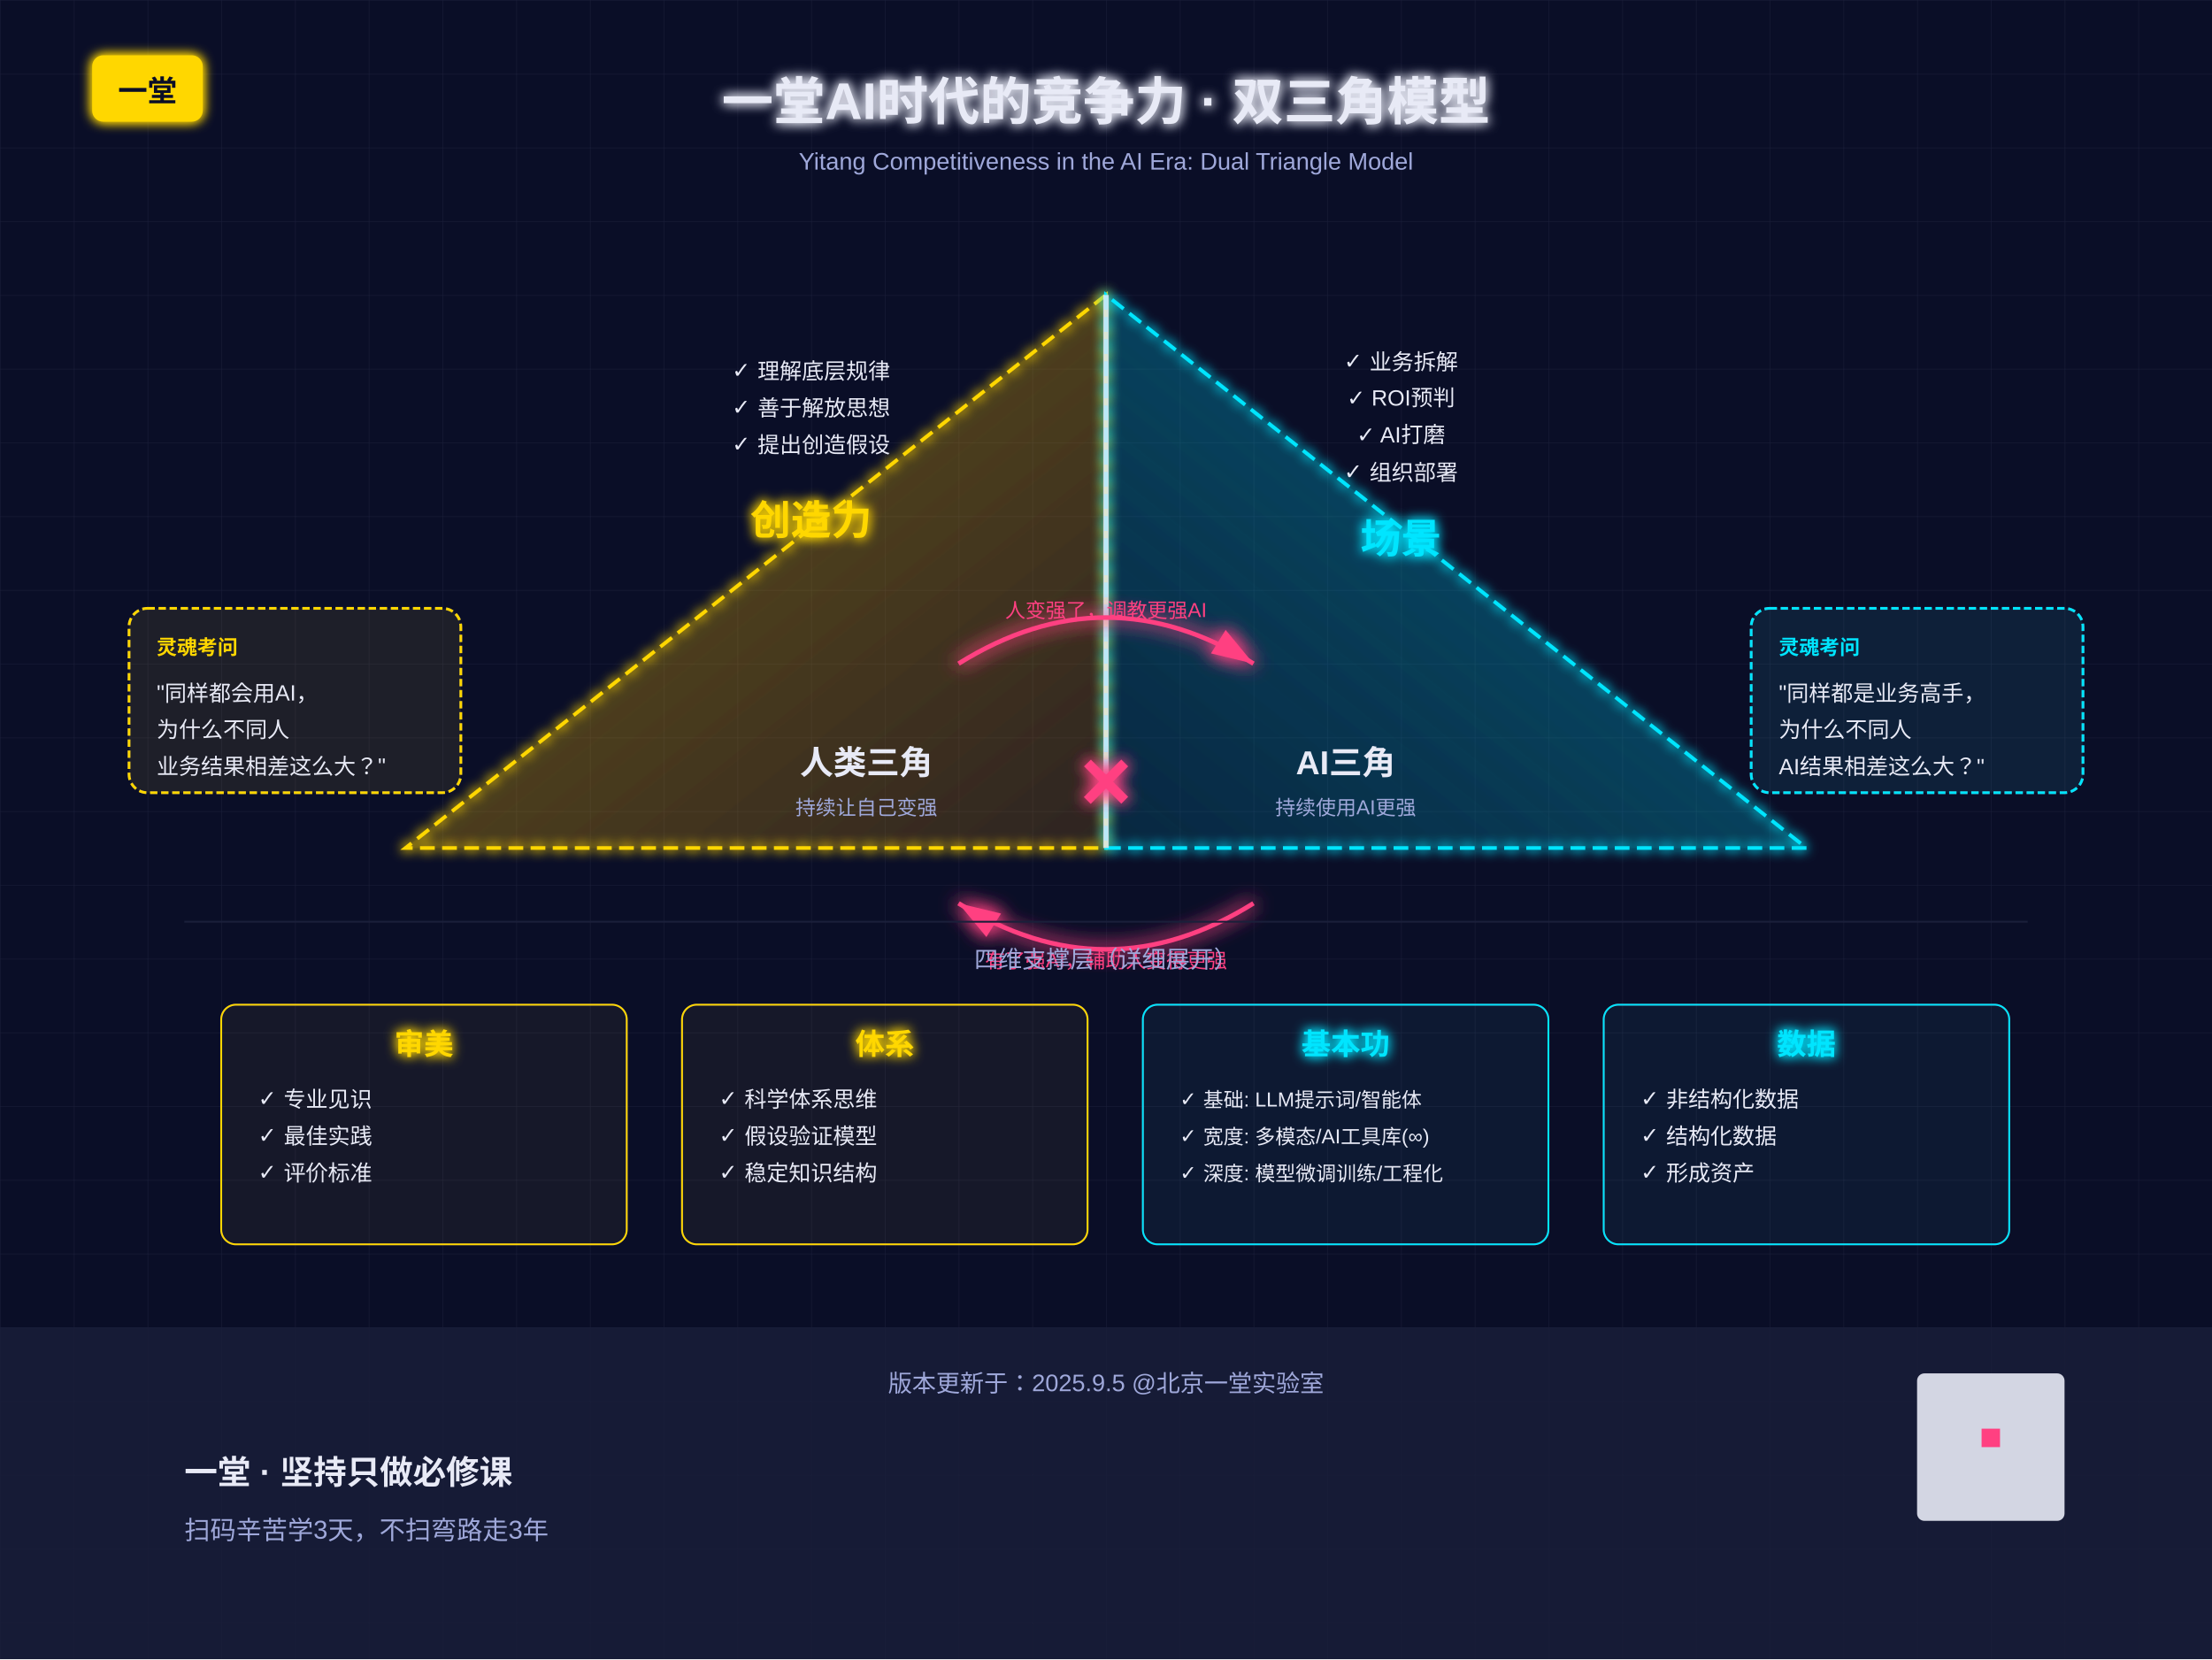
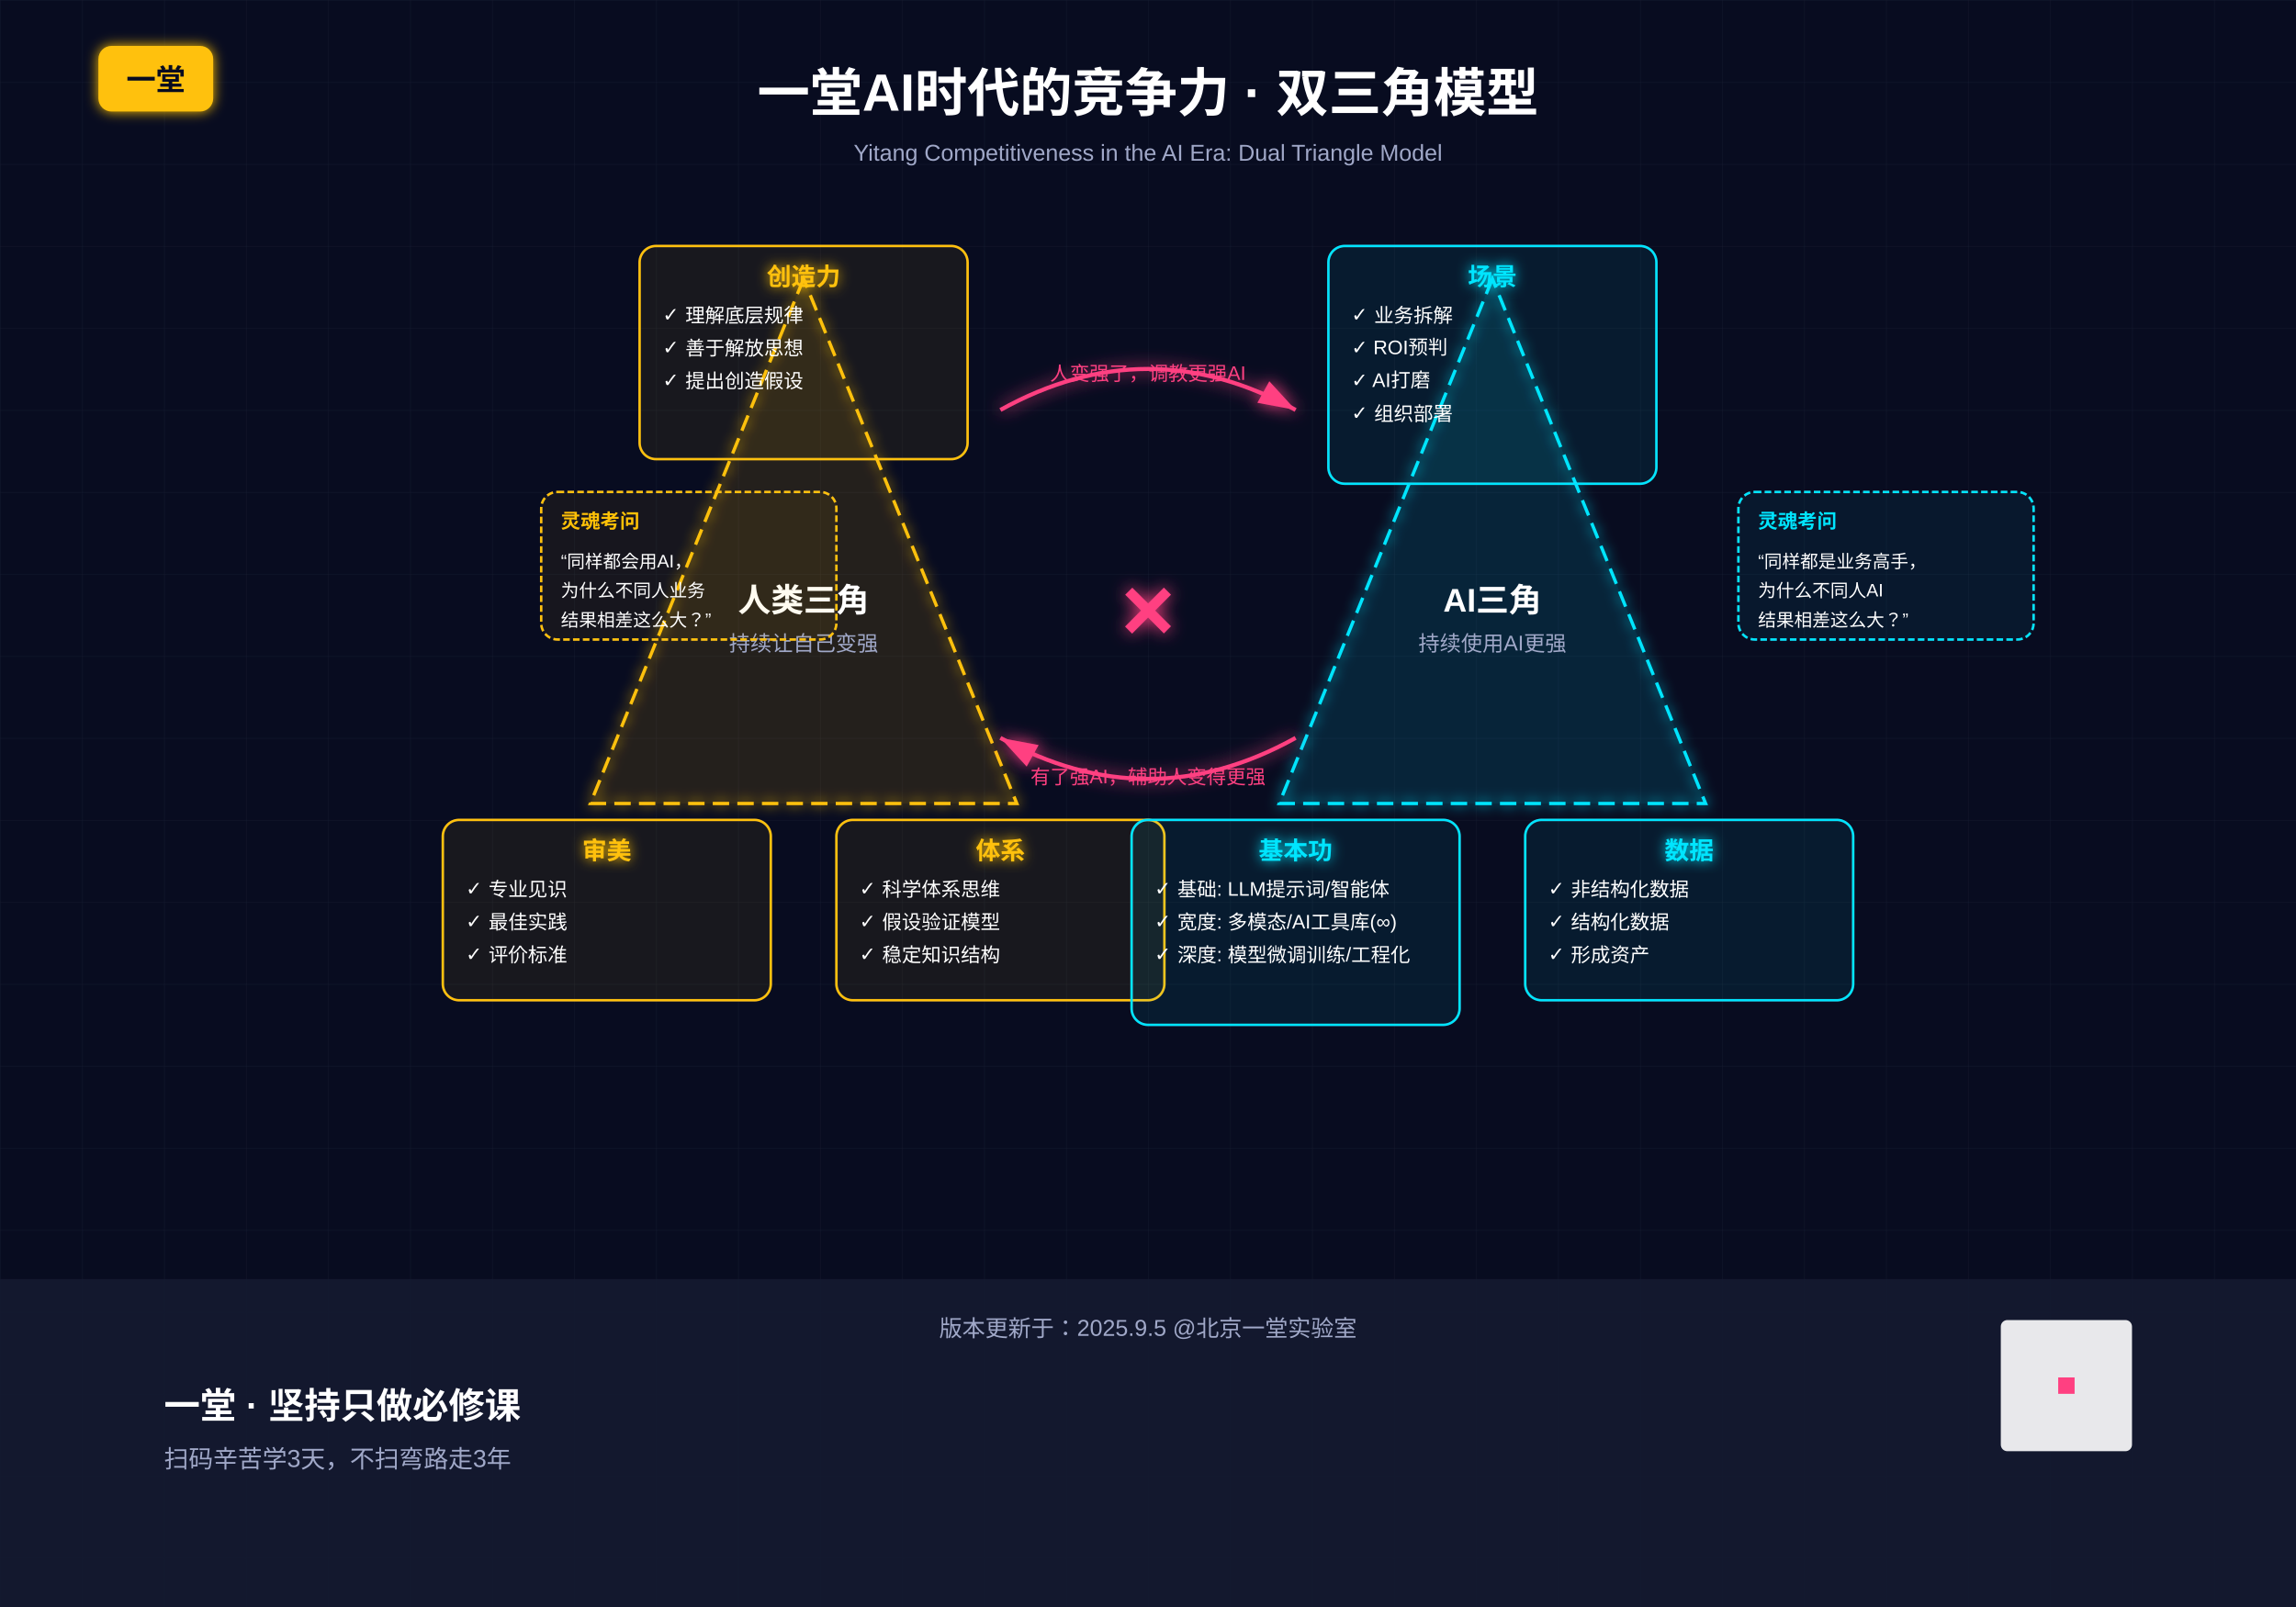
- <svg xmlns="http://www.w3.org/2000/svg" width="1200" height="900" viewBox="0 0 1200 900">
+ <svg xmlns="http://www.w3.org/2000/svg" width="1400" height="980" viewBox="0 0 1400 980">
  <defs>
-     <pattern id="grid" width="40" height="40" patternUnits="userSpaceOnUse">
-       <path d="M 40 0 L 0 0 0 40" fill="none" stroke="#1a1f3a" stroke-width="0.5" />
+     <pattern id="grid" width="50" height="50" patternUnits="userSpaceOnUse">
+       <path d="M 50 0 L 0 0 0 50" fill="none" stroke="#151a30" stroke-width="0.5" />
    </pattern>
-     <linearGradient id="humanGrad" x1="0%" y1="0%" x2="100%" y2="100%">
-       <stop offset="0%" style="stop-color:#FFD700;stop-opacity:0.15" />
-       <stop offset="100%" style="stop-color:#FFA500;stop-opacity:0.05" />
-     </linearGradient>
-     <linearGradient id="aiGrad" x1="100%" y1="0%" x2="0%" y2="100%">
-       <stop offset="0%" style="stop-color:#00E5FF;stop-opacity:0.15" />
-       <stop offset="100%" style="stop-color:#00B8D4;stop-opacity:0.05" />
-     </linearGradient>
-     <filter id="glowGold" x="-50%" y="-50%" width="200%" height="200%">
-       <feGaussianBlur stdDeviation="3" result="blur" />
+     <filter id="glowH" x="-50%" y="-50%" width="200%" height="200%">
+       <feGaussianBlur stdDeviation="4" result="blur" />
      <feMerge>
-         <feMergeNode in="blur" />
        <feMergeNode in="blur" />
        <feMergeNode in="SourceGraphic" />
      </feMerge>
    </filter>
-     <filter id="glowCyan" x="-50%" y="-50%" width="200%" height="200%">
-       <feGaussianBlur stdDeviation="3" result="blur" />
+     <filter id="glowA" x="-50%" y="-50%" width="200%" height="200%">
+       <feGaussianBlur stdDeviation="4" result="blur" />
      <feMerge>
-         <feMergeNode in="blur" />
        <feMergeNode in="blur" />
        <feMergeNode in="SourceGraphic" />
      </feMerge>
    </filter>
-     <filter id="glowPink" x="-50%" y="-50%" width="200%" height="200%">
-       <feGaussianBlur stdDeviation="4" result="blur" />
+     <filter id="glowP" x="-50%" y="-50%" width="200%" height="200%">
+       <feGaussianBlur stdDeviation="5" result="blur" />
      <feMerge>
-         <feMergeNode in="blur" />
        <feMergeNode in="blur" />
        <feMergeNode in="SourceGraphic" />
      </feMerge>
    </filter>
-     <filter id="glowArrow" x="-50%" y="-50%" width="200%" height="200%">
-       <feGaussianBlur stdDeviation="5" result="blur" />
-       <feMerge>
-         <feMergeNode in="blur" />
-         <feMergeNode in="blur" />
-         <feMergeNode in="SourceGraphic" />
-       </feMerge>
-     </filter>
-     <filter id="glass" x="-20%" y="-20%" width="140%" height="140%">
-       <feGaussianBlur in="SourceAlpha" stdDeviation="2" result="blur" />
-       <feOffset in="blur" dx="0" dy="2" result="offsetBlur" />
-       <feFlood flood-color="rgba(255,255,255,0.05)" result="tint" />
+     <filter id="glass" x="-10%" y="-10%" width="120%" height="120%">
+       <feGaussianBlur in="SourceAlpha" stdDeviation="1.5" result="blur" />
+       <feOffset in="blur" dx="0" dy="1" result="off" />
+       <feFlood flood-color="rgba(255,255,255,0.03)" result="tint" />
      <feComposite in="tint" in2="SourceAlpha" operator="in" result="tinted" />
      <feMerge>
        <feMergeNode in="tinted" />
        <feMergeNode in="SourceGraphic" />
      </feMerge>
    </filter>
-     <marker id="arrowGold" markerWidth="10" markerHeight="10" refX="9" refY="3" orient="auto" markerUnits="strokeWidth">
-       <path d="M0,0 L0,6 L9,3 z" fill="#FF4081" />
+     <marker id="arrH" markerWidth="10" markerHeight="8" refX="9" refY="4" orient="auto">
+       <path d="M0,1 L0,7 L9,4 z" fill="#FF4081" />
    </marker>
-     <marker id="arrowCyan" markerWidth="10" markerHeight="10" refX="9" refY="3" orient="auto" markerUnits="strokeWidth">
-       <path d="M0,0 L0,6 L9,3 z" fill="#FF4081" />
+     <marker id="arrA" markerWidth="10" markerHeight="8" refX="9" refY="4" orient="auto">
+       <path d="M0,1 L0,7 L9,4 z" fill="#FF4081" />
    </marker>
  </defs>
-   <rect width="100%" height="100%" fill="#0a0e27" />
+   <rect width="100%" height="100%" fill="#080c20" />
  <rect width="100%" height="100%" fill="url(#grid)" />
-   <rect x="50" y="30" width="60" height="36" rx="6" fill="#FFD700" filter="url(#glowGold)" />
-   <text x="80" y="55" text-anchor="middle" font-family="Arial, sans-serif" font-size="16" font-weight="bold" fill="#0a0e27">一堂</text>
-   <text x="600" y="65" text-anchor="middle" font-family="Arial, 'Microsoft YaHei', sans-serif" font-size="28" font-weight="bold" fill="#E8EAF6" filter="url(#glowGold)">一堂AI时代的竞争力 · 双三角模型</text>
-   <text x="600" y="92" text-anchor="middle" font-family="Arial, sans-serif" font-size="13" fill="#9FA8DA">Yitang Competitiveness in the AI Era: Dual Triangle Model</text>
-   <polygon points="600,160 220,460 600,460" fill="url(#humanGrad)" stroke="#FFD700" stroke-width="2" stroke-dasharray="8,4" filter="url(#glowGold)" />
-   <polygon points="600,160 600,460 980,460" fill="url(#aiGrad)" stroke="#00E5FF" stroke-width="2" stroke-dasharray="8,4" filter="url(#glowCyan)" />
-   <line x1="600" y1="160" x2="600" y2="460" stroke="#E8EAF6" stroke-width="3" opacity="0.8" />
-   <text x="440" y="205" text-anchor="middle" font-family="Arial, 'Microsoft YaHei', sans-serif" font-size="12" fill="#E8EAF6">✓ 理解底层规律</text>
-   <text x="440" y="225" text-anchor="middle" font-family="Arial, 'Microsoft YaHei', sans-serif" font-size="12" fill="#E8EAF6">✓ 善于解放思想</text>
-   <text x="440" y="245" text-anchor="middle" font-family="Arial, 'Microsoft YaHei', sans-serif" font-size="12" fill="#E8EAF6">✓ 提出创造假设</text>
-   <text x="440" y="290" text-anchor="middle" font-family="Arial, 'Microsoft YaHei', sans-serif" font-size="22" font-weight="bold" fill="#FFD700" filter="url(#glowGold)">创造力</text>
-   <text x="760" y="200" text-anchor="middle" font-family="Arial, 'Microsoft YaHei', sans-serif" font-size="12" fill="#E8EAF6">✓ 业务拆解</text>
-   <text x="760" y="220" text-anchor="middle" font-family="Arial, 'Microsoft YaHei', sans-serif" font-size="12" fill="#E8EAF6">✓ ROI预判</text>
-   <text x="760" y="240" text-anchor="middle" font-family="Arial, 'Microsoft YaHei', sans-serif" font-size="12" fill="#E8EAF6">✓ AI打磨</text>
-   <text x="760" y="260" text-anchor="middle" font-family="Arial, 'Microsoft YaHei', sans-serif" font-size="12" fill="#E8EAF6">✓ 组织部署</text>
-   <text x="760" y="300" text-anchor="middle" font-family="Arial, 'Microsoft YaHei', sans-serif" font-size="22" font-weight="bold" fill="#00E5FF" filter="url(#glowCyan)">场景</text>
-   <rect x="70" y="330" width="180" height="100" rx="10" fill="rgba(255, 215, 0, 0.08)" stroke="#FFD700" stroke-width="1.5" stroke-dasharray="4,2" filter="url(#glass)" />
-   <text x="85" y="355" font-family="Arial, 'Microsoft YaHei', sans-serif" font-size="11" fill="#FFD700" font-weight="bold">灵魂考问</text>
-   <text x="85" y="380" font-family="Arial, 'Microsoft YaHei', sans-serif" font-size="12" fill="#E8EAF6">
-     <tspan x="85" dy="0">"同样都会用AI，</tspan>
-     <tspan x="85" dy="20">为什么不同人</tspan>
-     <tspan x="85" dy="20">业务结果相差这么大？"</tspan>
-   </text>
-   <rect x="950" y="330" width="180" height="100" rx="10" fill="rgba(0, 229, 255, 0.08)" stroke="#00E5FF" stroke-width="1.5" stroke-dasharray="4,2" filter="url(#glass)" />
-   <text x="965" y="355" font-family="Arial, 'Microsoft YaHei', sans-serif" font-size="11" fill="#00E5FF" font-weight="bold">灵魂考问</text>
-   <text x="965" y="380" font-family="Arial, 'Microsoft YaHei', sans-serif" font-size="12" fill="#E8EAF6">
-     <tspan x="965" dy="0">"同样都是业务高手，</tspan>
-     <tspan x="965" dy="20">为什么不同人</tspan>
-     <tspan x="965" dy="20">AI结果相差这么大？"</tspan>
-   </text>
-   <text x="470" y="420" text-anchor="middle" font-family="Arial, 'Microsoft YaHei', sans-serif" font-size="18" font-weight="bold" fill="#E8EAF6">人类三角</text>
-   <text x="470" y="442" text-anchor="middle" font-family="Arial, 'Microsoft YaHei', sans-serif" font-size="11" fill="#9FA8DA">持续让自己变强</text>
-   <text x="600" y="440" text-anchor="middle" font-family="Arial, sans-serif" font-size="48" font-weight="bold" fill="#FF4081" filter="url(#glowPink)">×</text>
-   <text x="730" y="420" text-anchor="middle" font-family="Arial, 'Microsoft YaHei', sans-serif" font-size="18" font-weight="bold" fill="#E8EAF6">AI三角</text>
-   <text x="730" y="442" text-anchor="middle" font-family="Arial, 'Microsoft YaHei', sans-serif" font-size="11" fill="#9FA8DA">持续使用AI更强</text>
-   <path d="M 520 360 Q 600 310 680 360" fill="none" stroke="#FF4081" stroke-width="2.5" marker-end="url(#arrowGold)" filter="url(#glowArrow)" />
-   <text x="600" y="335" text-anchor="middle" font-family="Arial, 'Microsoft YaHei', sans-serif" font-size="11" fill="#FF4081">人变强了，调教更强AI</text>
-   <path d="M 680 490 Q 600 540 520 490" fill="none" stroke="#FF4081" stroke-width="2.5" marker-end="url(#arrowCyan)" filter="url(#glowArrow)" />
-   <text x="600" y="525" text-anchor="middle" font-family="Arial, 'Microsoft YaHei', sans-serif" font-size="11" fill="#FF4081">有了强AI，辅助人变得更强</text>
-   <line x1="100" y1="500" x2="1100" y2="500" stroke="#1a1f3a" stroke-width="1" />
-   <text x="600" y="525" text-anchor="middle" font-family="Arial, 'Microsoft YaHei', sans-serif" font-size="13" fill="#9FA8DA">四维支撑层（详细展开）</text>
-   <rect x="120" y="545" width="220" height="130" rx="8" fill="rgba(255, 215, 0, 0.05)" stroke="#FFD700" stroke-width="1" filter="url(#glass)" />
-   <text x="230" y="572" text-anchor="middle" font-family="Arial, 'Microsoft YaHei', sans-serif" font-size="16" font-weight="bold" fill="#FFD700" filter="url(#glowGold)">审美</text>
-   <text x="140" y="600" font-family="Arial, 'Microsoft YaHei', sans-serif" font-size="12" fill="#E8EAF6">✓ 专业见识</text>
-   <text x="140" y="620" font-family="Arial, 'Microsoft YaHei', sans-serif" font-size="12" fill="#E8EAF6">✓ 最佳实践</text>
-   <text x="140" y="640" font-family="Arial, 'Microsoft YaHei', sans-serif" font-size="12" fill="#E8EAF6">✓ 评价标准</text>
-   <rect x="370" y="545" width="220" height="130" rx="8" fill="rgba(255, 215, 0, 0.05)" stroke="#FFD700" stroke-width="1" filter="url(#glass)" />
-   <text x="480" y="572" text-anchor="middle" font-family="Arial, 'Microsoft YaHei', sans-serif" font-size="16" font-weight="bold" fill="#FFD700" filter="url(#glowGold)">体系</text>
-   <text x="390" y="600" font-family="Arial, 'Microsoft YaHei', sans-serif" font-size="12" fill="#E8EAF6">✓ 科学体系思维</text>
-   <text x="390" y="620" font-family="Arial, 'Microsoft YaHei', sans-serif" font-size="12" fill="#E8EAF6">✓ 假设验证模型</text>
-   <text x="390" y="640" font-family="Arial, 'Microsoft YaHei', sans-serif" font-size="12" fill="#E8EAF6">✓ 稳定知识结构</text>
-   <rect x="620" y="545" width="220" height="130" rx="8" fill="rgba(0, 229, 255, 0.05)" stroke="#00E5FF" stroke-width="1" filter="url(#glass)" />
-   <text x="730" y="572" text-anchor="middle" font-family="Arial, 'Microsoft YaHei', sans-serif" font-size="16" font-weight="bold" fill="#00E5FF" filter="url(#glowCyan)">基本功</text>
-   <text x="640" y="600" font-family="Arial, 'Microsoft YaHei', sans-serif" font-size="11" fill="#E8EAF6">✓ 基础: LLM提示词/智能体</text>
-   <text x="640" y="620" font-family="Arial, 'Microsoft YaHei', sans-serif" font-size="11" fill="#E8EAF6">✓ 宽度: 多模态/AI工具库(∞)</text>
-   <text x="640" y="640" font-family="Arial, 'Microsoft YaHei', sans-serif" font-size="11" fill="#E8EAF6">✓ 深度: 模型微调训练/工程化</text>
-   <rect x="870" y="545" width="220" height="130" rx="8" fill="rgba(0, 229, 255, 0.05)" stroke="#00E5FF" stroke-width="1" filter="url(#glass)" />
-   <text x="980" y="572" text-anchor="middle" font-family="Arial, 'Microsoft YaHei', sans-serif" font-size="16" font-weight="bold" fill="#00E5FF" filter="url(#glowCyan)">数据</text>
-   <text x="890" y="600" font-family="Arial, 'Microsoft YaHei', sans-serif" font-size="12" fill="#E8EAF6">✓ 非结构化数据</text>
-   <text x="890" y="620" font-family="Arial, 'Microsoft YaHei', sans-serif" font-size="12" fill="#E8EAF6">✓ 结构化数据</text>
-   <text x="890" y="640" font-family="Arial, 'Microsoft YaHei', sans-serif" font-size="12" fill="#E8EAF6">✓ 形成资产</text>
-   <rect x="0" y="720" width="1200" height="180" fill="rgba(26, 31, 58, 0.8)" />
-   <text x="600" y="755" text-anchor="middle" font-family="Arial, 'Microsoft YaHei', sans-serif" font-size="13" fill="#9FA8DA">版本更新于：2025.9.5 @北京一堂实验室</text>
-   <text x="100" y="805" font-family="Arial, 'Microsoft YaHei', sans-serif" font-size="18" font-weight="bold" fill="#E8EAF6">一堂 · 坚持只做必修课</text>
-   <text x="100" y="835" font-family="Arial, 'Microsoft YaHei', sans-serif" font-size="14" fill="#9FA8DA">扫码辛苦学3天，不扫弯路走3年</text>
-   <rect x="1040" y="745" width="80" height="80" rx="4" fill="#E8EAF6" opacity="0.9" />
-   <rect x="1075" y="775" width="10" height="10" fill="#FF4081" />
+   <rect x="60" y="28" width="70" height="40" rx="8" fill="#FFC107" filter="url(#glowH)" />
+   <text x="95" y="55" text-anchor="middle" font-family="Arial,sans-serif" font-size="18" font-weight="bold" fill="#080c20">一堂</text>
+   <text x="700" y="68" text-anchor="middle" font-family="Arial,'Microsoft YaHei',sans-serif" font-size="32" font-weight="bold" fill="#FFFFFF">一堂AI时代的竞争力 · 双三角模型</text>
+   <text x="700" y="98" text-anchor="middle" font-family="Arial,sans-serif" font-size="14" fill="#A0A8C8">Yitang Competitiveness in the AI Era: Dual Triangle Model</text>
+   <polygon points="490,170 360,490 620,490" fill="rgba(255,193,7,0.06)" stroke="#FFC107" stroke-width="2" stroke-dasharray="10,5" filter="url(#glowH)" />
+   <polygon points="910,170 780,490 1040,490" fill="rgba(0,229,255,0.06)" stroke="#00E5FF" stroke-width="2" stroke-dasharray="10,5" filter="url(#glowA)" />
+   <text x="490" y="373" text-anchor="middle" font-family="Arial,'Microsoft YaHei',sans-serif" font-size="20" font-weight="bold" fill="#FFFFFF">人类三角</text>
+   <text x="490" y="397" text-anchor="middle" font-family="Arial,'Microsoft YaHei',sans-serif" font-size="13" fill="#A0A8C8">持续让自己变强</text>
+   <text x="910" y="373" text-anchor="middle" font-family="Arial,'Microsoft YaHei',sans-serif" font-size="20" font-weight="bold" fill="#FFFFFF">AI三角</text>
+   <text x="910" y="397" text-anchor="middle" font-family="Arial,'Microsoft YaHei',sans-serif" font-size="13" fill="#A0A8C8">持续使用AI更强</text>
+   <text x="700" y="391" text-anchor="middle" font-family="Arial,sans-serif" font-size="56" font-weight="bold" fill="#FF4081" filter="url(#glowP)">×</text>
+   <path d="M 610 250 Q 700 200 790 250" fill="none" stroke="#FF4081" stroke-width="2.5" marker-end="url(#arrH)" filter="url(#glowP)" />
+   <text x="700" y="232" text-anchor="middle" font-family="Arial,'Microsoft YaHei',sans-serif" font-size="12" fill="#FF4081">人变强了，调教更强AI</text>
+   <path d="M 790 450 Q 700 500 610 450" fill="none" stroke="#FF4081" stroke-width="2.5" marker-end="url(#arrA)" filter="url(#glowP)" />
+   <text x="700" y="478" text-anchor="middle" font-family="Arial,'Microsoft YaHei',sans-serif" font-size="12" fill="#FF4081">有了强AI，辅助人变得更强</text>
+   <rect x="330" y="300" width="180" height="90" rx="10" fill="rgba(255,193,7,0.06)" stroke="#FFC107" stroke-width="1.5" stroke-dasharray="4,2" filter="url(#glass)" />
+   <text x="342" y="322" font-family="Arial,'Microsoft YaHei',sans-serif" font-size="12" fill="#FFC107" font-weight="bold">灵魂考问</text>
+   <text x="342" y="346" font-family="Arial,'Microsoft YaHei',sans-serif" font-size="11" fill="#FFFFFF">“同样都会用AI，</text>
+   <text x="342" y="364" font-family="Arial,'Microsoft YaHei',sans-serif" font-size="11" fill="#FFFFFF">为什么不同人业务</text>
+   <text x="342" y="382" font-family="Arial,'Microsoft YaHei',sans-serif" font-size="11" fill="#FFFFFF">结果相差这么大？”</text>
+   <rect x="1060" y="300" width="180" height="90" rx="10" fill="rgba(0,229,255,0.06)" stroke="#00E5FF" stroke-width="1.5" stroke-dasharray="4,2" filter="url(#glass)" />
+   <text x="1072" y="322" font-family="Arial,'Microsoft YaHei',sans-serif" font-size="12" fill="#00E5FF" font-weight="bold">灵魂考问</text>
+   <text x="1072" y="346" font-family="Arial,'Microsoft YaHei',sans-serif" font-size="11" fill="#FFFFFF">“同样都是业务高手，</text>
+   <text x="1072" y="364" font-family="Arial,'Microsoft YaHei',sans-serif" font-size="11" fill="#FFFFFF">为什么不同人AI</text>
+   <text x="1072" y="382" font-family="Arial,'Microsoft YaHei',sans-serif" font-size="11" fill="#FFFFFF">结果相差这么大？”</text>
+   <rect x="390" y="150" width="200" height="130" rx="10" fill="rgba(255,193,7,0.07)" stroke="#FFC107" stroke-width="1.5" filter="url(#glass)" />
+   <text x="490" y="174" text-anchor="middle" font-family="Arial,'Microsoft YaHei',sans-serif" font-size="15" font-weight="bold" fill="#FFC107" filter="url(#glowH)">创造力</text>
+   <text x="404" y="196" font-family="Arial,'Microsoft YaHei',sans-serif" font-size="12" fill="#FFFFFF">✓ 理解底层规律</text>
+   <text x="404" y="216" font-family="Arial,'Microsoft YaHei',sans-serif" font-size="12" fill="#FFFFFF">✓ 善于解放思想</text>
+   <text x="404" y="236" font-family="Arial,'Microsoft YaHei',sans-serif" font-size="12" fill="#FFFFFF">✓ 提出创造假设</text>
+   <rect x="270" y="500" width="200" height="110" rx="10" fill="rgba(255,193,7,0.07)" stroke="#FFC107" stroke-width="1.5" filter="url(#glass)" />
+   <text x="370" y="524" text-anchor="middle" font-family="Arial,'Microsoft YaHei',sans-serif" font-size="15" font-weight="bold" fill="#FFC107" filter="url(#glowH)">审美</text>
+   <text x="284" y="546" font-family="Arial,'Microsoft YaHei',sans-serif" font-size="12" fill="#FFFFFF">✓ 专业见识</text>
+   <text x="284" y="566" font-family="Arial,'Microsoft YaHei',sans-serif" font-size="12" fill="#FFFFFF">✓ 最佳实践</text>
+   <text x="284" y="586" font-family="Arial,'Microsoft YaHei',sans-serif" font-size="12" fill="#FFFFFF">✓ 评价标准</text>
+   <rect x="510" y="500" width="200" height="110" rx="10" fill="rgba(255,193,7,0.07)" stroke="#FFC107" stroke-width="1.5" filter="url(#glass)" />
+   <text x="610" y="524" text-anchor="middle" font-family="Arial,'Microsoft YaHei',sans-serif" font-size="15" font-weight="bold" fill="#FFC107" filter="url(#glowH)">体系</text>
+   <text x="524" y="546" font-family="Arial,'Microsoft YaHei',sans-serif" font-size="12" fill="#FFFFFF">✓ 科学体系思维</text>
+   <text x="524" y="566" font-family="Arial,'Microsoft YaHei',sans-serif" font-size="12" fill="#FFFFFF">✓ 假设验证模型</text>
+   <text x="524" y="586" font-family="Arial,'Microsoft YaHei',sans-serif" font-size="12" fill="#FFFFFF">✓ 稳定知识结构</text>
+   <rect x="810" y="150" width="200" height="145" rx="10" fill="rgba(0,229,255,0.07)" stroke="#00E5FF" stroke-width="1.5" filter="url(#glass)" />
+   <text x="910" y="174" text-anchor="middle" font-family="Arial,'Microsoft YaHei',sans-serif" font-size="15" font-weight="bold" fill="#00E5FF" filter="url(#glowH)">场景</text>
+   <text x="824" y="196" font-family="Arial,'Microsoft YaHei',sans-serif" font-size="12" fill="#FFFFFF">✓ 业务拆解</text>
+   <text x="824" y="216" font-family="Arial,'Microsoft YaHei',sans-serif" font-size="12" fill="#FFFFFF">✓ ROI预判</text>
+   <text x="824" y="236" font-family="Arial,'Microsoft YaHei',sans-serif" font-size="12" fill="#FFFFFF">✓ AI打磨</text>
+   <text x="824" y="256" font-family="Arial,'Microsoft YaHei',sans-serif" font-size="12" fill="#FFFFFF">✓ 组织部署</text>
+   <rect x="690" y="500" width="200" height="125" rx="10" fill="rgba(0,229,255,0.07)" stroke="#00E5FF" stroke-width="1.5" filter="url(#glass)" />
+   <text x="790" y="524" text-anchor="middle" font-family="Arial,'Microsoft YaHei',sans-serif" font-size="15" font-weight="bold" fill="#00E5FF" filter="url(#glowH)">基本功</text>
+   <text x="704" y="546" font-family="Arial,'Microsoft YaHei',sans-serif" font-size="12" fill="#FFFFFF">✓ 基础: LLM提示词/智能体</text>
+   <text x="704" y="566" font-family="Arial,'Microsoft YaHei',sans-serif" font-size="12" fill="#FFFFFF">✓ 宽度: 多模态/AI工具库(∞)</text>
+   <text x="704" y="586" font-family="Arial,'Microsoft YaHei',sans-serif" font-size="12" fill="#FFFFFF">✓ 深度: 模型微调训练/工程化</text>
+   <rect x="930" y="500" width="200" height="110" rx="10" fill="rgba(0,229,255,0.07)" stroke="#00E5FF" stroke-width="1.5" filter="url(#glass)" />
+   <text x="1030" y="524" text-anchor="middle" font-family="Arial,'Microsoft YaHei',sans-serif" font-size="15" font-weight="bold" fill="#00E5FF" filter="url(#glowH)">数据</text>
+   <text x="944" y="546" font-family="Arial,'Microsoft YaHei',sans-serif" font-size="12" fill="#FFFFFF">✓ 非结构化数据</text>
+   <text x="944" y="566" font-family="Arial,'Microsoft YaHei',sans-serif" font-size="12" fill="#FFFFFF">✓ 结构化数据</text>
+   <text x="944" y="586" font-family="Arial,'Microsoft YaHei',sans-serif" font-size="12" fill="#FFFFFF">✓ 形成资产</text>
+   <rect x="0" y="780" width="1400" height="200" fill="rgba(21,26,48,0.9)" />
+   <text x="700" y="815" text-anchor="middle" font-family="Arial,'Microsoft YaHei',sans-serif" font-size="14" fill="#A0A8C8">版本更新于：2025.9.5 @北京一堂实验室</text>
+   <text x="100" y="865" font-family="Arial,'Microsoft YaHei',sans-serif" font-size="22" font-weight="bold" fill="#FFFFFF">一堂 · 坚持只做必修课</text>
+   <text x="100" y="895" font-family="Arial,'Microsoft YaHei',sans-serif" font-size="15" fill="#A0A8C8">扫码辛苦学3天，不扫弯路走3年</text>
+   <rect x="1220" y="805" width="80" height="80" rx="4" fill="#FFFFFF" opacity="0.9" />
+   <rect x="1255" y="840" width="10" height="10" fill="#FF4081" />
</svg>
